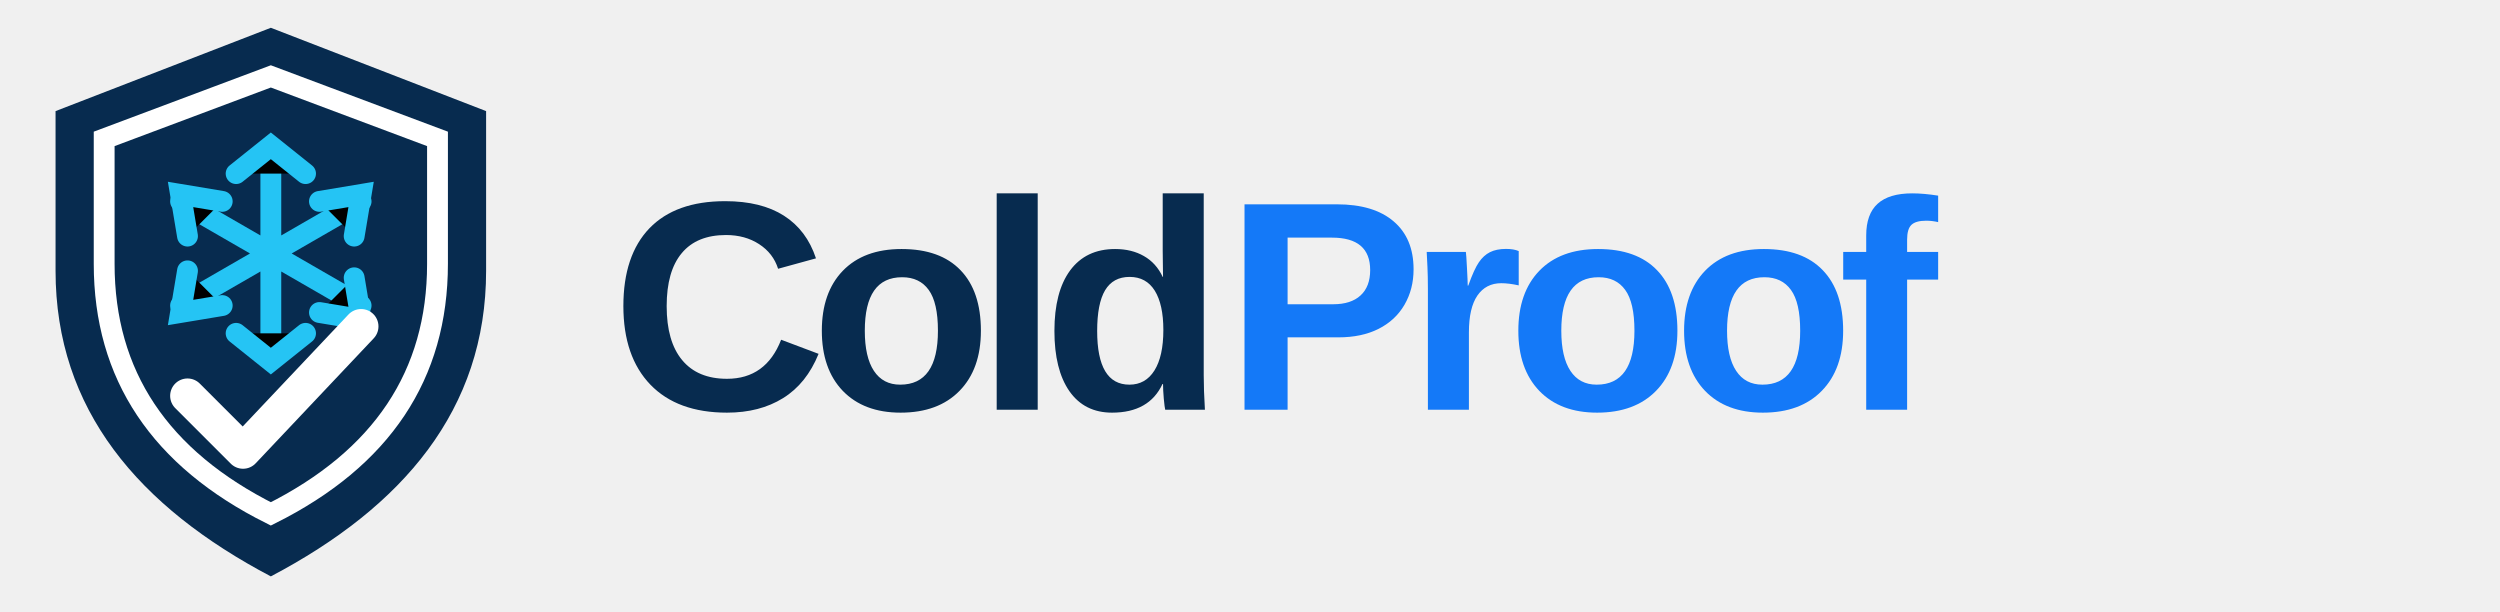
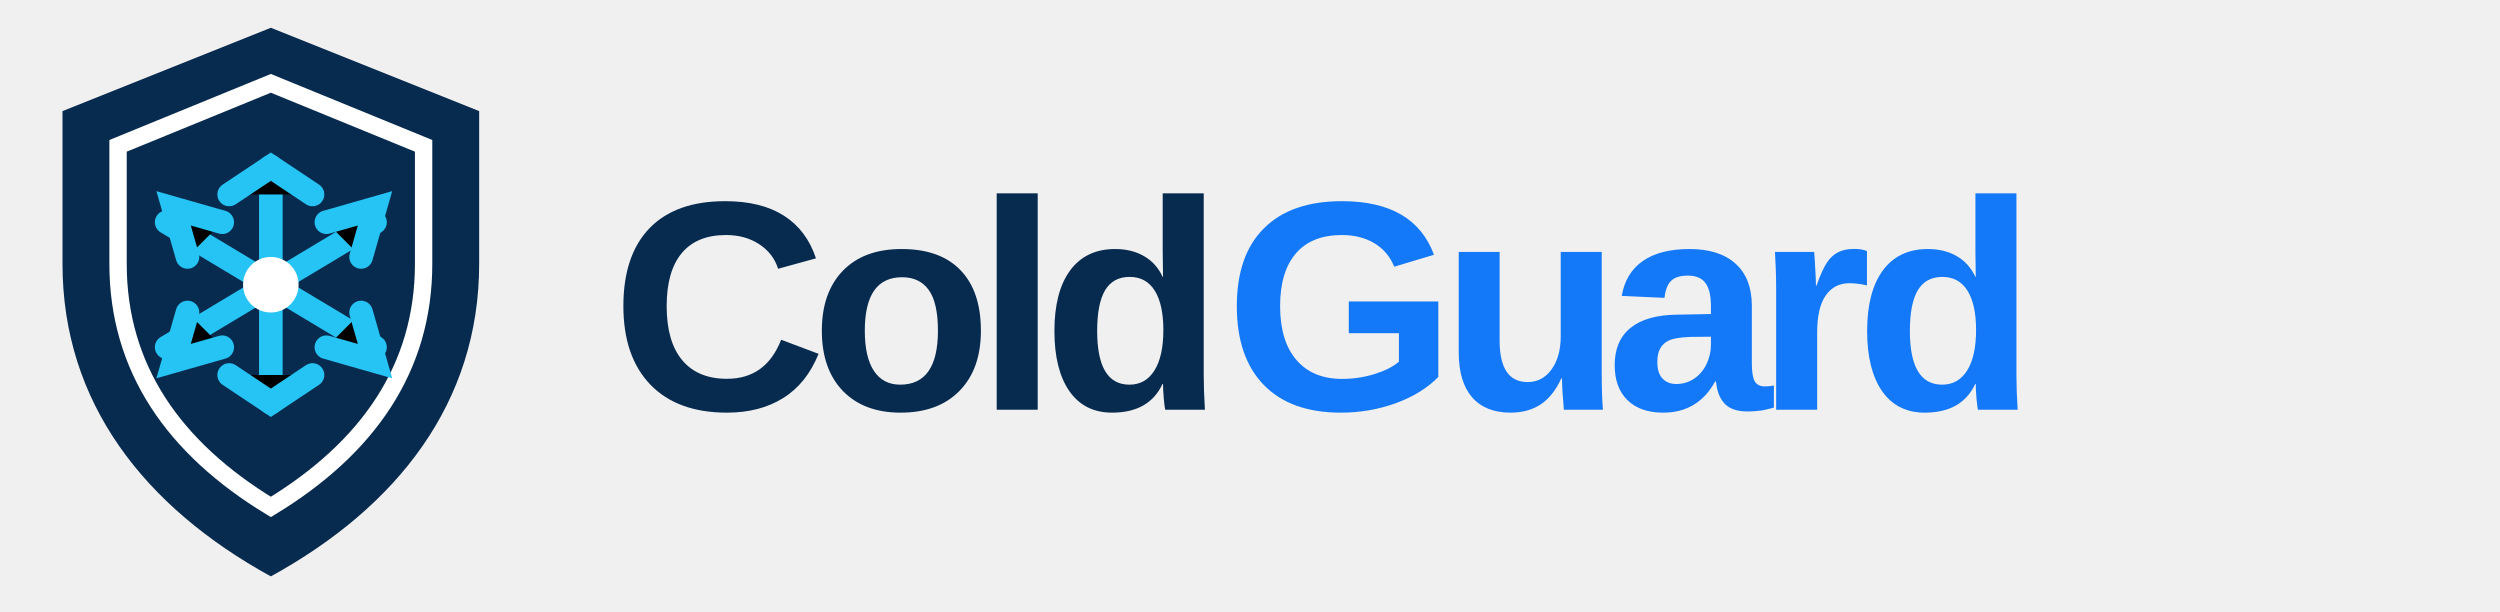
<svg xmlns="http://www.w3.org/2000/svg" width="360" height="88" viewBox="0 0 360 88" role="img" aria-labelledby="title">
-   <path d="M39 4 70 16v23c0 20-12 34-31 44C20 73 8 59 8 39V16L39 4Z" fill="#072B4F" />
-   <path d="M39 11 63 20v18c0 16-8 28-24 36-16-8-24-20-24-36V20l24-9Z" fill="none" stroke="#fff" stroke-width="3" />
-   <g stroke="#25C4F4" stroke-width="3" stroke-linecap="round">
-     <path d="M39 22v29M26 29l26 15M26 44l26-15" />
-     <path d="m34 25 5-4 5 4M34 48l5 4 5-4M27 34l-1-6 6 1M46 45l6 1-1-6M27 39l-1 6 6-1M46 29l6-1-1 6" />
+   <path d="M39 4 69 16v22c0 20-11.8 35-30 45C20.8 73 9 58 9 38V16L39 4Z" fill="#072B4F" />
+   <path d="M39 12 61 21v17c0 15-8 26.5-22 35-14-8.5-22-20-22-35V21l22-9Z" fill="none" stroke="#fff" stroke-width="2.5" />
+   <g stroke="#25C4F4" stroke-width="3.4" stroke-linecap="round">
+     <path d="M39 24v34M24 32l30 18M24 50l30-18" />
+     <path d="m33 28 6-4 6 4M33 54l6 4 6-4M27 37l-2-7 7 2M47 50l7 2-2-7M27 45l-2 7 7-2M47 32l7-2-2 7" />
  </g>
-   <path d="m27 57 8 8 17-18" fill="none" stroke="#fff" stroke-width="5" stroke-linecap="round" stroke-linejoin="round" />
-   <text x="88" y="59" font-family="Arial, Helvetica, sans-serif" font-size="43" font-weight="800" letter-spacing="-2.4" fill="#072B4F">Cold<tspan fill="#1479F8">Proof</tspan>
+   <circle cx="39" cy="41" r="4" fill="#fff" />
+   <text x="88" y="59" font-family="Arial, Helvetica, sans-serif" font-size="43" font-weight="800" letter-spacing="-2.4" fill="#072B4F">Cold<tspan fill="#1479F8">Guard</tspan>
  </text>
</svg>
